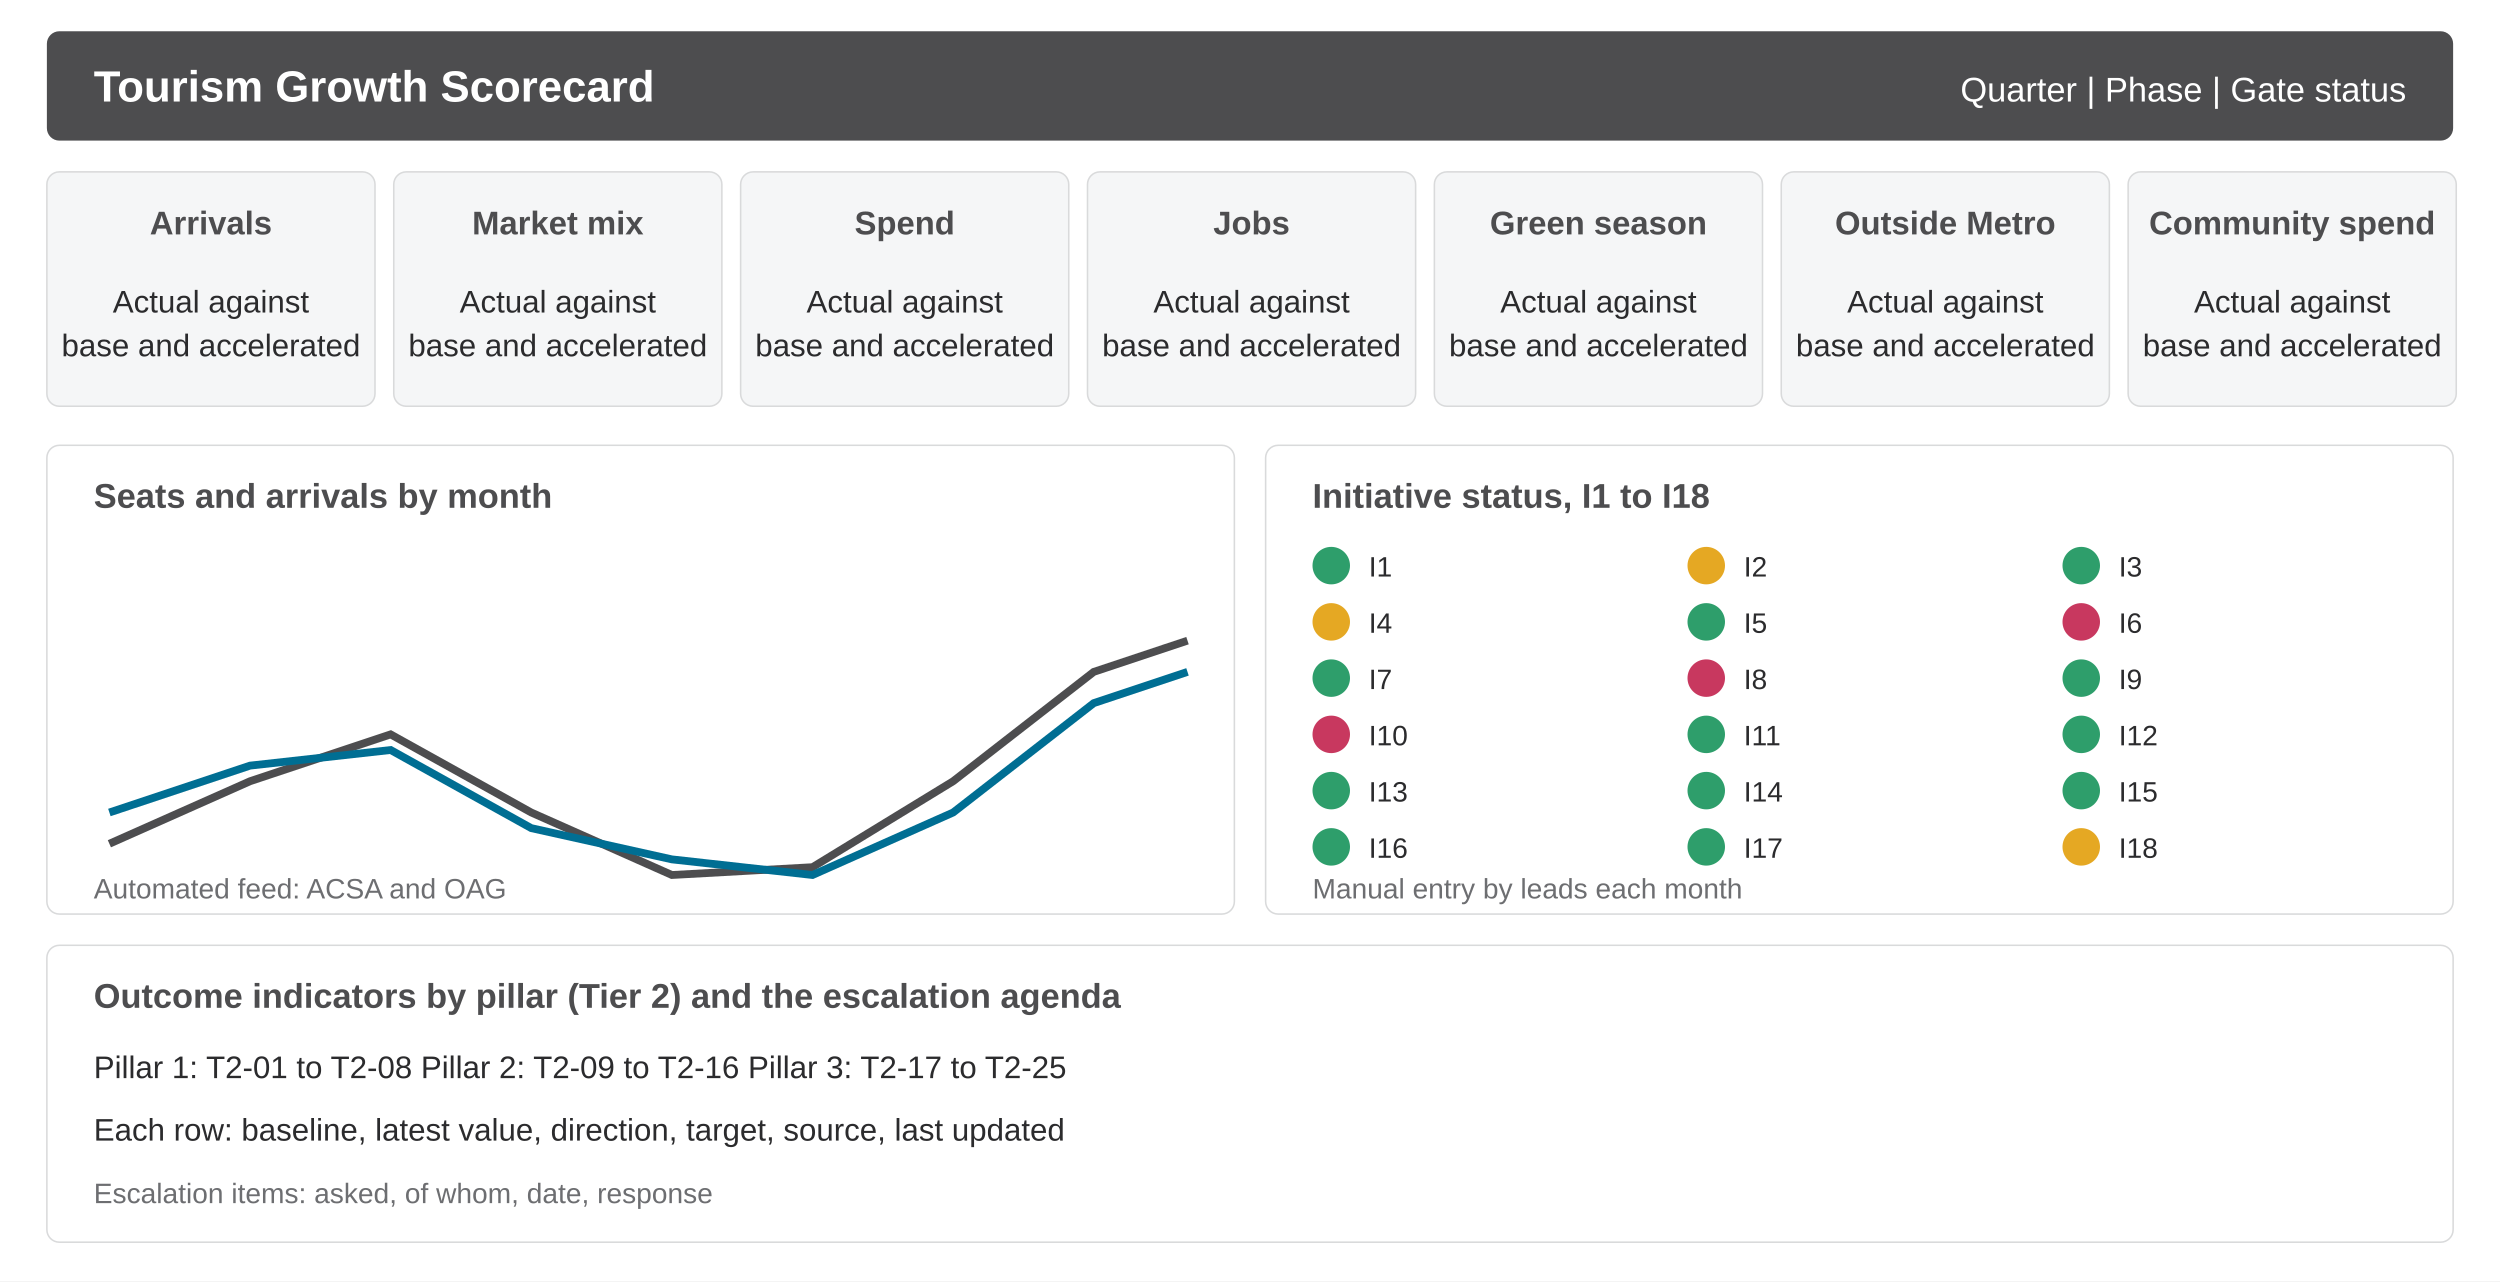
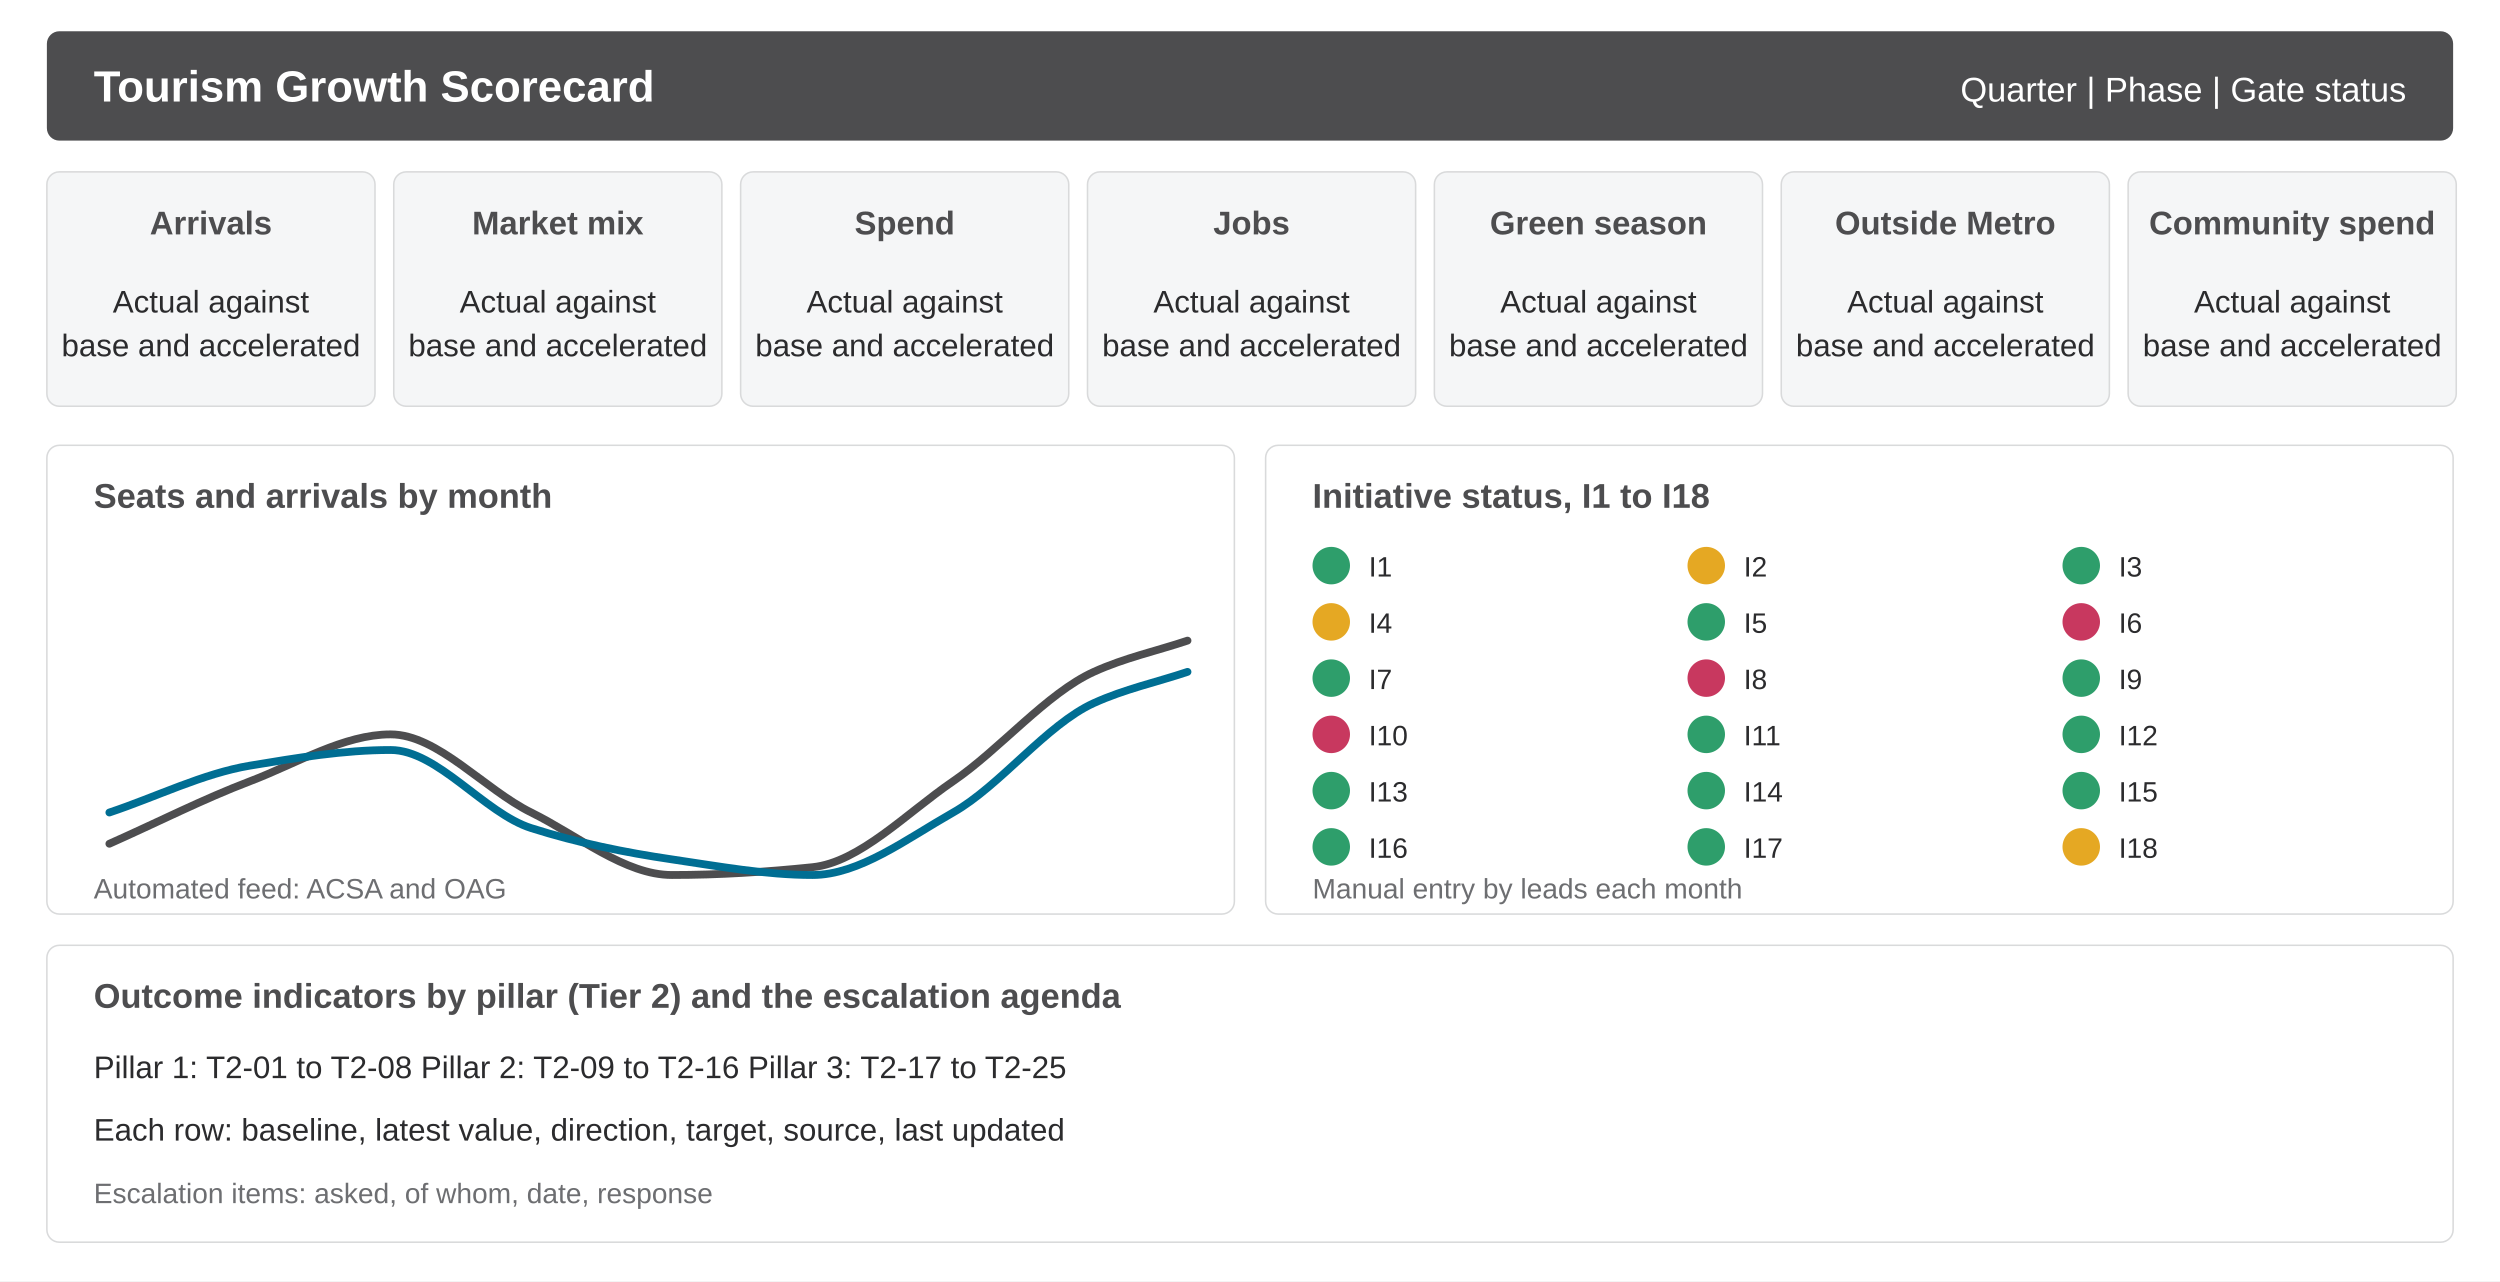
<svg xmlns="http://www.w3.org/2000/svg" viewBox="0 0 1600 820" width="1600" height="820" font-family="Arial, Helvetica, sans-serif">
  <rect width="1600" height="820" fill="#ffffff" />
  <rect x="30" y="20" width="1540" height="70" rx="8" fill="#4D4D4F" />
  <text x="60" y="65" font-size="28" font-weight="700" fill="#ffffff">Tourism Growth Scorecard</text>
  <text x="1540" y="65" text-anchor="end" font-size="22" fill="#ffffff">Quarter | Phase | Gate status</text>
  <rect x="30" y="110" width="210" height="150" rx="8" fill="#F5F6F7" stroke="#D9DADB" />
  <text x="135" y="150" text-anchor="middle" font-size="21" font-weight="700" fill="#4D4D4F">Arrivals</text>
  <text x="135" y="200" text-anchor="middle" font-size="20" fill="#2B2B2D">Actual against</text>
  <text x="135" y="228" text-anchor="middle" font-size="20" fill="#2B2B2D">base and accelerated</text>
  <rect x="252" y="110" width="210" height="150" rx="8" fill="#F5F6F7" stroke="#D9DADB" />
  <text x="357" y="150" text-anchor="middle" font-size="21" font-weight="700" fill="#4D4D4F">Market mix</text>
  <text x="357" y="200" text-anchor="middle" font-size="20" fill="#2B2B2D">Actual against</text>
  <text x="357" y="228" text-anchor="middle" font-size="20" fill="#2B2B2D">base and accelerated</text>
  <rect x="474" y="110" width="210" height="150" rx="8" fill="#F5F6F7" stroke="#D9DADB" />
  <text x="579" y="150" text-anchor="middle" font-size="21" font-weight="700" fill="#4D4D4F">Spend</text>
  <text x="579" y="200" text-anchor="middle" font-size="20" fill="#2B2B2D">Actual against</text>
  <text x="579" y="228" text-anchor="middle" font-size="20" fill="#2B2B2D">base and accelerated</text>
  <rect x="696" y="110" width="210" height="150" rx="8" fill="#F5F6F7" stroke="#D9DADB" />
  <text x="801" y="150" text-anchor="middle" font-size="21" font-weight="700" fill="#4D4D4F">Jobs</text>
  <text x="801" y="200" text-anchor="middle" font-size="20" fill="#2B2B2D">Actual against</text>
  <text x="801" y="228" text-anchor="middle" font-size="20" fill="#2B2B2D">base and accelerated</text>
  <rect x="918" y="110" width="210" height="150" rx="8" fill="#F5F6F7" stroke="#D9DADB" />
  <text x="1023" y="150" text-anchor="middle" font-size="21" font-weight="700" fill="#4D4D4F">Green season</text>
  <text x="1023" y="200" text-anchor="middle" font-size="20" fill="#2B2B2D">Actual against</text>
  <text x="1023" y="228" text-anchor="middle" font-size="20" fill="#2B2B2D">base and accelerated</text>
  <rect x="1140" y="110" width="210" height="150" rx="8" fill="#F5F6F7" stroke="#D9DADB" />
  <text x="1245" y="150" text-anchor="middle" font-size="21" font-weight="700" fill="#4D4D4F">Outside Metro</text>
  <text x="1245" y="200" text-anchor="middle" font-size="20" fill="#2B2B2D">Actual against</text>
  <text x="1245" y="228" text-anchor="middle" font-size="20" fill="#2B2B2D">base and accelerated</text>
  <rect x="1362" y="110" width="210" height="150" rx="8" fill="#F5F6F7" stroke="#D9DADB" />
  <text x="1467" y="150" text-anchor="middle" font-size="21" font-weight="700" fill="#4D4D4F">Community spend</text>
  <text x="1467" y="200" text-anchor="middle" font-size="20" fill="#2B2B2D">Actual against</text>
  <text x="1467" y="228" text-anchor="middle" font-size="20" fill="#2B2B2D">base and accelerated</text>
  <rect x="30" y="285" width="760" height="300" rx="8" fill="#ffffff" stroke="#D9DADB" />
  <text x="60" y="325" font-size="22" font-weight="700" fill="#4D4D4F">Seats and arrivals by month</text>
-   <polyline points="70,540 160,500 250,470 340,520 430,560 520,555 610,500 700,430 760,410" fill="none" stroke="#4D4D4F" stroke-width="5" />
-   <polyline points="70,520 160,490 250,480 340,530 430,550 520,560 610,520 700,450 760,430" fill="none" stroke="#006E93" stroke-width="5" />
+   <path d="M70,540 C100.0,526.7 130.0,511.4 160,500 C190.0,488.6 220.0,470.0 250,470 C280.0,470.0 310.0,505.2 340,520 C370.0,534.8 400.0,560.0 430,560 C460.0,560.0 490.0,558.1 520,555 C550.0,551.9 580.0,520.5 610,500 C640.0,479.5 670.0,443.6 700,430 C720.0,420.9 740.0,416.7 760,410" fill="none" stroke="#4D4D4F" stroke-width="5" stroke-linecap="round" stroke-linejoin="round" />
+   <path d="M70,520 C100.0,510.0 130.0,495.0 160,490 C190.0,485.0 220.0,480.0 250,480 C280.0,480.0 310.0,520.5 340,530 C370.0,539.5 400.0,545.6 430,550 C460.0,554.4 490.0,560.0 520,560 C550.0,560.0 580.0,537.0 610,520 C640.0,503.0 670.0,463.6 700,450 C720.0,440.9 740.0,436.7 760,430" fill="none" stroke="#006E93" stroke-width="5" stroke-linecap="round" stroke-linejoin="round" />
  <text x="60" y="575" font-size="18" fill="#6D6E71">Automated feed: ACSA and OAG</text>
  <rect x="810" y="285" width="760" height="300" rx="8" fill="#ffffff" stroke="#D9DADB" />
  <text x="840" y="325" font-size="22" font-weight="700" fill="#4D4D4F">Initiative status, I1 to I18</text>
  <rect x="840" y="350" width="24" height="24" rx="12" fill="#2E9E6B" />
  <text x="876" y="369" font-size="18" fill="#2B2B2D">I1</text>
  <rect x="1080" y="350" width="24" height="24" rx="12" fill="#E5A823" />
  <text x="1116" y="369" font-size="18" fill="#2B2B2D">I2</text>
  <rect x="1320" y="350" width="24" height="24" rx="12" fill="#2E9E6B" />
  <text x="1356" y="369" font-size="18" fill="#2B2B2D">I3</text>
  <rect x="840" y="386" width="24" height="24" rx="12" fill="#E5A823" />
  <text x="876" y="405" font-size="18" fill="#2B2B2D">I4</text>
  <rect x="1080" y="386" width="24" height="24" rx="12" fill="#2E9E6B" />
  <text x="1116" y="405" font-size="18" fill="#2B2B2D">I5</text>
  <rect x="1320" y="386" width="24" height="24" rx="12" fill="#C8385F" />
  <text x="1356" y="405" font-size="18" fill="#2B2B2D">I6</text>
  <rect x="840" y="422" width="24" height="24" rx="12" fill="#2E9E6B" />
  <text x="876" y="441" font-size="18" fill="#2B2B2D">I7</text>
  <rect x="1080" y="422" width="24" height="24" rx="12" fill="#C8385F" />
  <text x="1116" y="441" font-size="18" fill="#2B2B2D">I8</text>
  <rect x="1320" y="422" width="24" height="24" rx="12" fill="#2E9E6B" />
  <text x="1356" y="441" font-size="18" fill="#2B2B2D">I9</text>
  <rect x="840" y="458" width="24" height="24" rx="12" fill="#C8385F" />
  <text x="876" y="477" font-size="18" fill="#2B2B2D">I10</text>
  <rect x="1080" y="458" width="24" height="24" rx="12" fill="#2E9E6B" />
  <text x="1116" y="477" font-size="18" fill="#2B2B2D">I11</text>
  <rect x="1320" y="458" width="24" height="24" rx="12" fill="#2E9E6B" />
  <text x="1356" y="477" font-size="18" fill="#2B2B2D">I12</text>
  <rect x="840" y="494" width="24" height="24" rx="12" fill="#2E9E6B" />
  <text x="876" y="513" font-size="18" fill="#2B2B2D">I13</text>
  <rect x="1080" y="494" width="24" height="24" rx="12" fill="#2E9E6B" />
  <text x="1116" y="513" font-size="18" fill="#2B2B2D">I14</text>
  <rect x="1320" y="494" width="24" height="24" rx="12" fill="#2E9E6B" />
  <text x="1356" y="513" font-size="18" fill="#2B2B2D">I15</text>
  <rect x="840" y="530" width="24" height="24" rx="12" fill="#2E9E6B" />
  <text x="876" y="549" font-size="18" fill="#2B2B2D">I16</text>
  <rect x="1080" y="530" width="24" height="24" rx="12" fill="#2E9E6B" />
  <text x="1116" y="549" font-size="18" fill="#2B2B2D">I17</text>
  <rect x="1320" y="530" width="24" height="24" rx="12" fill="#E5A823" />
  <text x="1356" y="549" font-size="18" fill="#2B2B2D">I18</text>
  <text x="840" y="575" font-size="18" fill="#6D6E71">Manual entry by leads each month</text>
  <rect x="30" y="605" width="1540" height="190" rx="8" fill="#ffffff" stroke="#D9DADB" />
  <text x="60" y="645" font-size="22" font-weight="700" fill="#4D4D4F">Outcome indicators by pillar (Tier 2) and the escalation agenda</text>
  <text x="60" y="690" font-size="20" fill="#2B2B2D">Pillar 1: T2-01 to T2-08     Pillar 2: T2-09 to T2-16     Pillar 3: T2-17 to T2-25</text>
  <text x="60" y="730" font-size="20" fill="#2B2B2D">Each row: baseline, latest value, direction, target, source, last updated</text>
  <text x="60" y="770" font-size="18" fill="#6D6E71">Escalation items: asked, of whom, date, response</text>
</svg>
